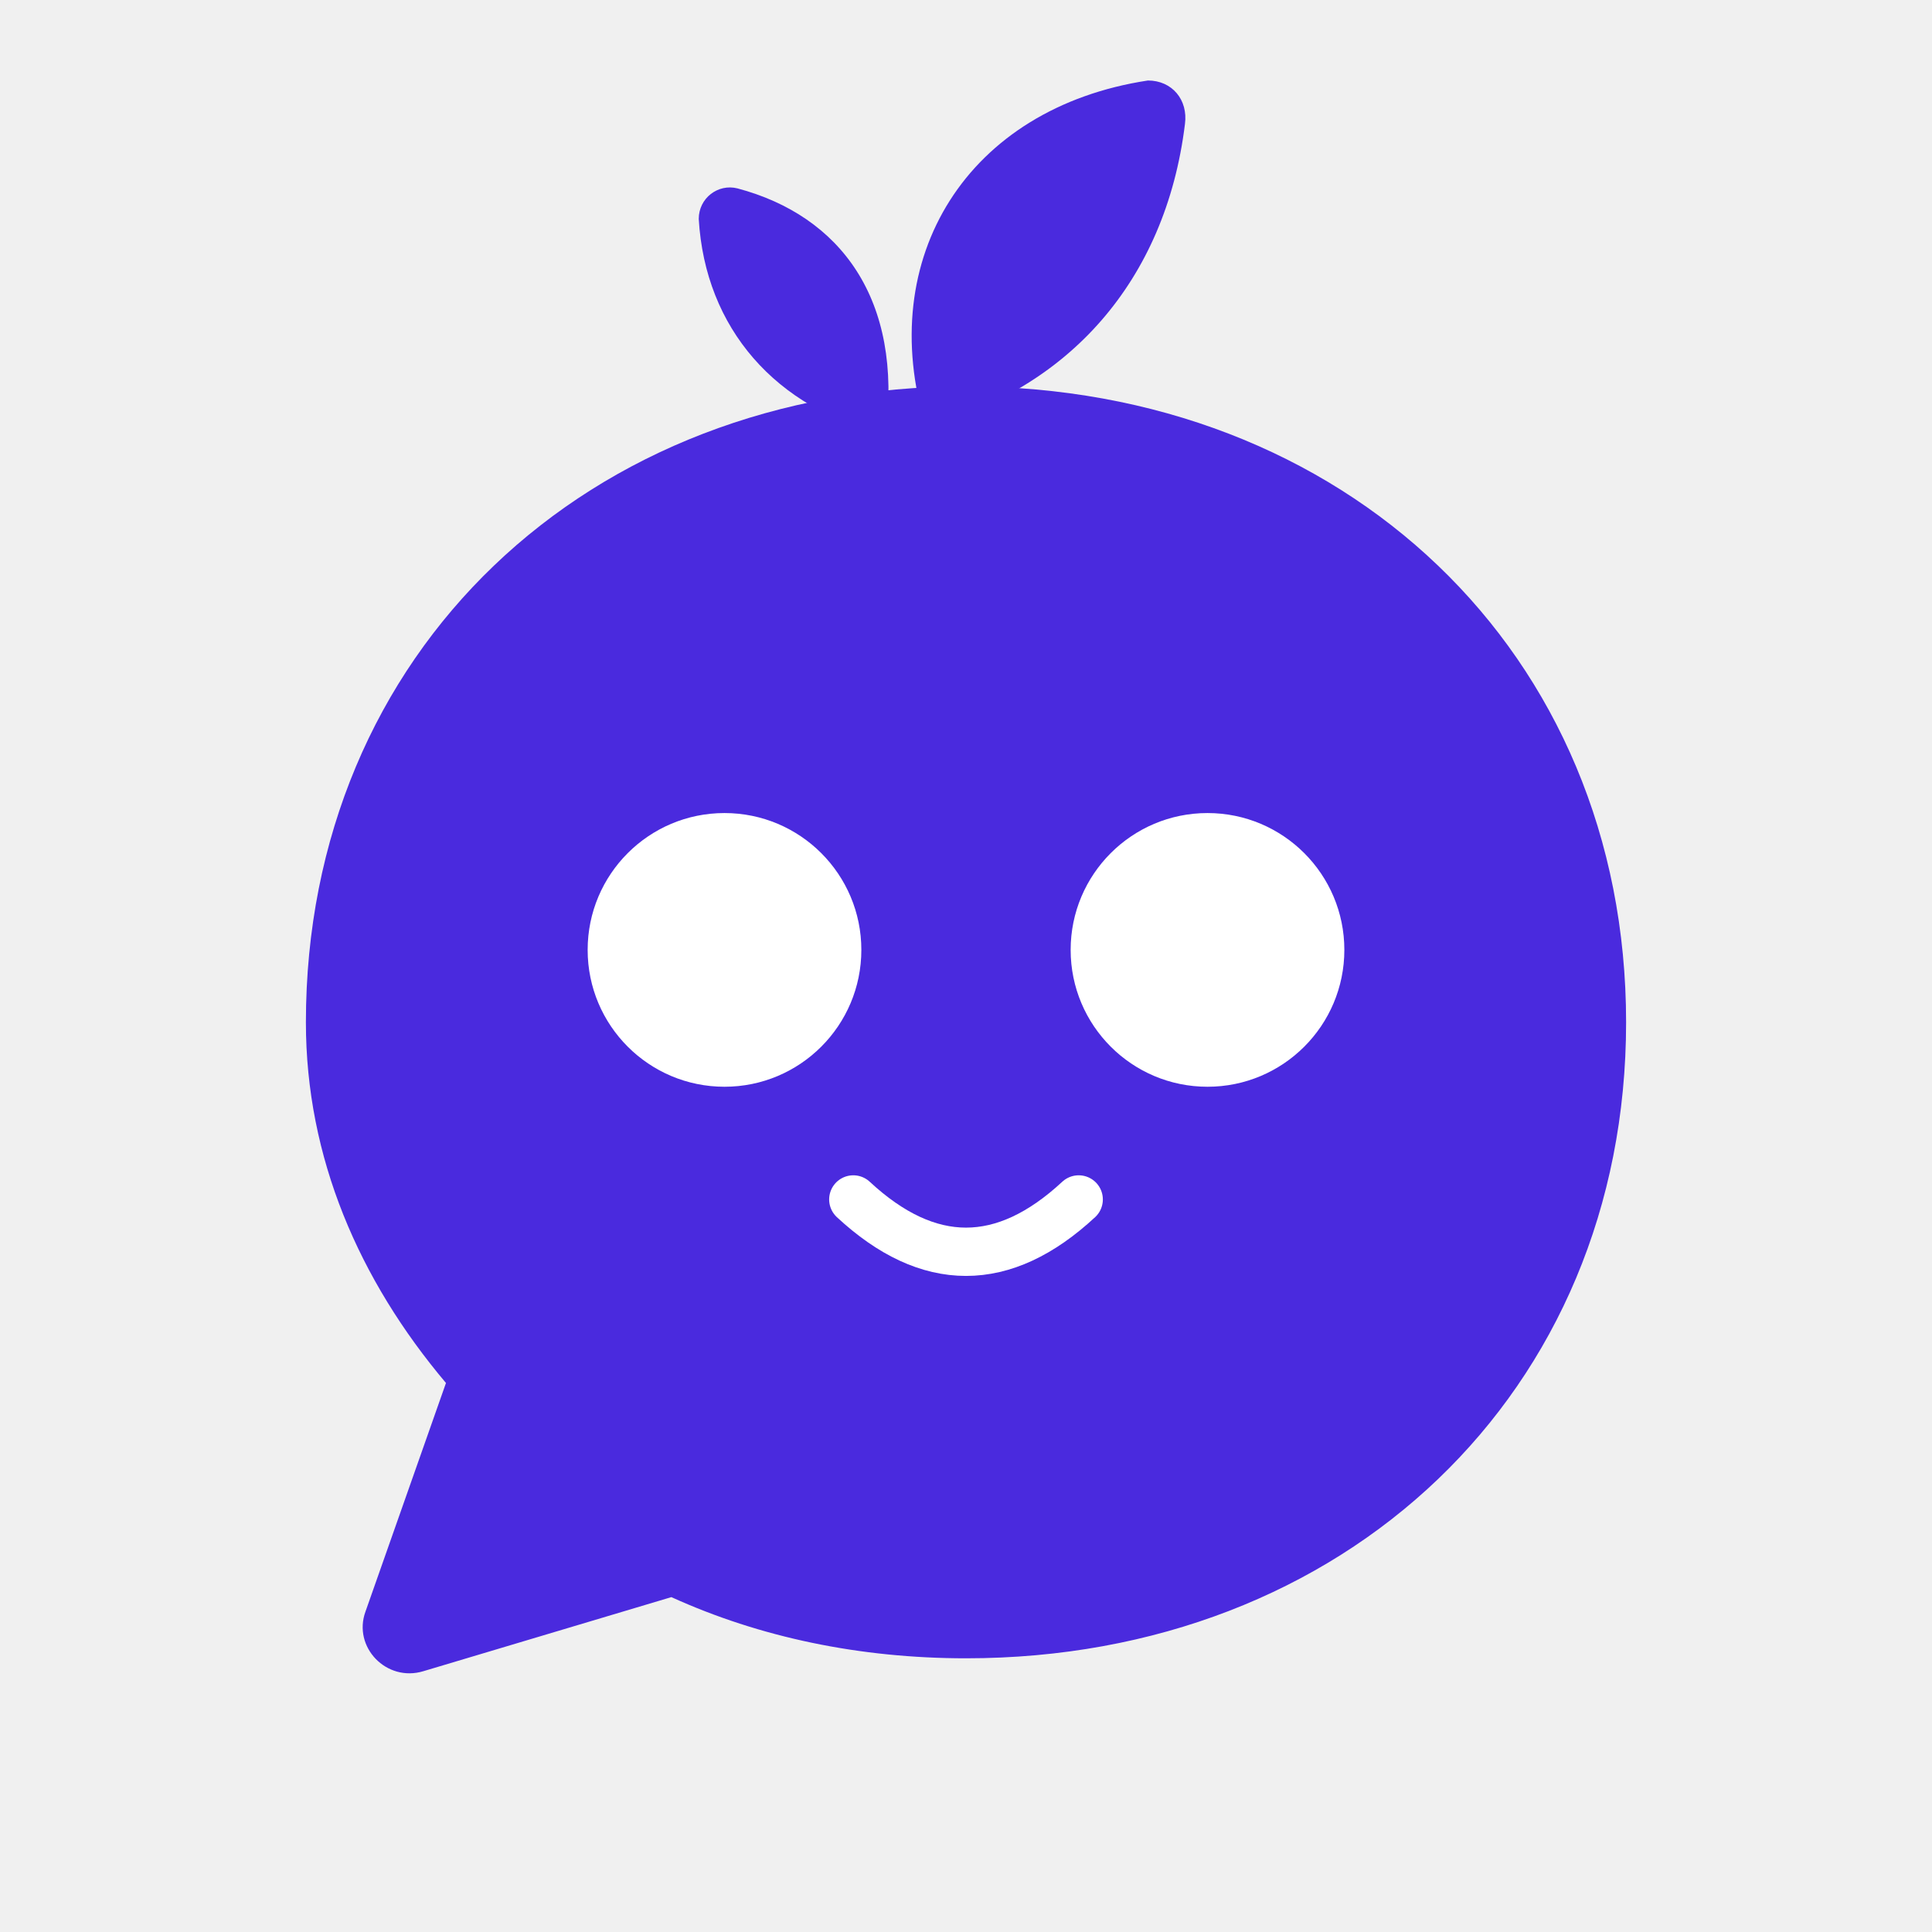
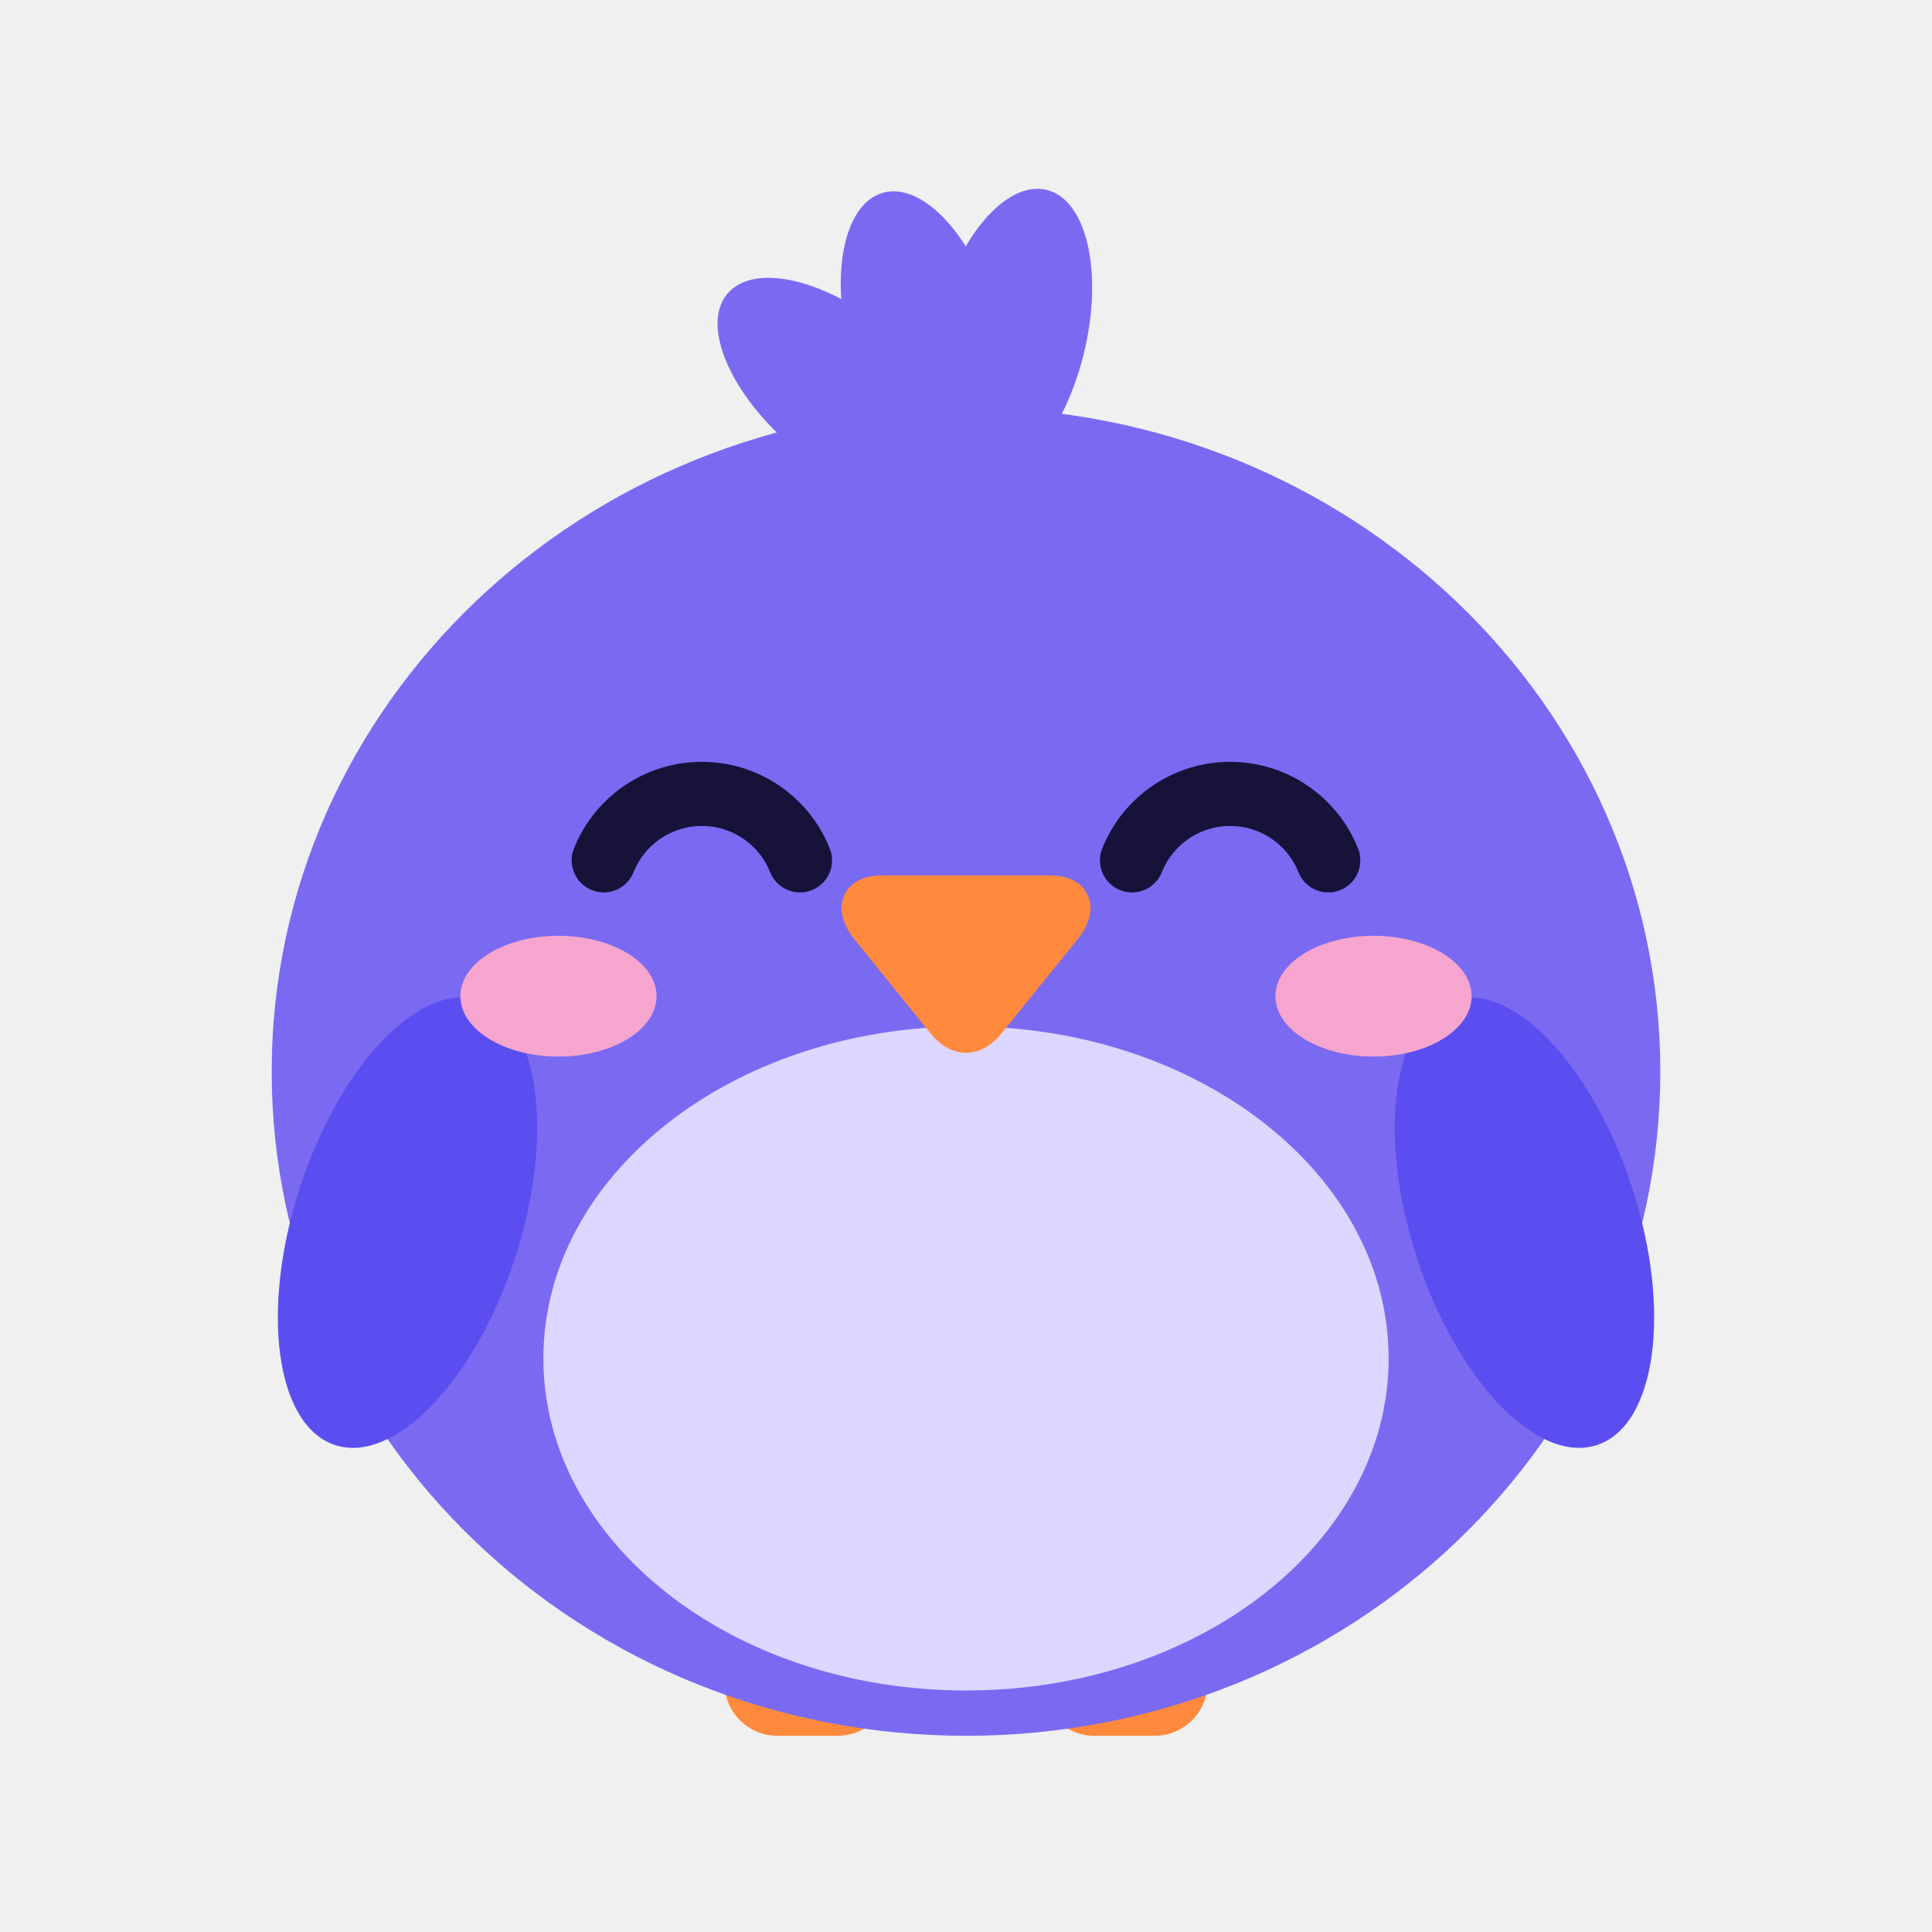
- <svg xmlns="http://www.w3.org/2000/svg" viewBox="0 0 120 120" width="120" height="120">
-   <path d="M55 27c-6.800-1.600-11.200-6.600-11.600-13.400 0-1.300 1.200-2.200 2.400-1.900 6.400 1.700 10.300 6.900 9.200 15.300z" fill="#4a2ade" />
-   <path d="M57.500 26.500c-3.200-10.500 2.600-19.800 13.800-21.500 1.500 0 2.500 1.200 2.300 2.700-1.200 9.800-7.300 16.500-16.100 18.800z" fill="#4a2ade" />
-   <path d="M60 24c23.5 0 41 16.5 41 39.5S83.5 103 60 103c-6.6 0-12.8-1.3-18.3-3.8l-15.4 4.6c-2.3.7-4.4-1.5-3.6-3.7l5-14.2C22.300 79.500 19 71.900 19 63.500 19 40.500 36.500 24 60 24z" fill="#4a2ade" />
-   <circle cx="45" cy="59" r="8.500" fill="#ffffff" />
-   <circle cx="75" cy="59" r="8.500" fill="#ffffff" />
-   <path d="M53 74.500q7 6.500 14 0" fill="none" stroke="#ffffff" stroke-width="3" stroke-linecap="round" />
+ <svg xmlns="http://www.w3.org/2000/svg" viewBox="0 0 256 256" width="256" height="256" role="img">
+   <g fill="#7a6af2" transform="rotate(-16 128 64)">
+     <ellipse cx="128" cy="44" rx="10" ry="20" />
+     <g transform="rotate(-34 128 66)">
+       <ellipse cx="128" cy="44" rx="10" ry="20" />
+     </g>
+     <g transform="rotate(30 128 66)">
+       <ellipse cx="128" cy="44" rx="10" ry="20" />
+     </g>
+   </g>
+   <g fill="#ff8a3d">
+     <rect x="96" y="216" width="22" height="14" rx="7" />
+     <rect x="138" y="216" width="22" height="14" rx="7" />
+   </g>
+   <g fill="#7a6af2">
+     <ellipse cx="128" cy="142" rx="92" ry="88" />
+   </g>
+   <ellipse cx="128" cy="180" rx="56" ry="44" fill="#ddd6fe" />
+   <g fill="#5b4ef0">
+     <ellipse cx="54" cy="162" rx="15" ry="31" transform="rotate(18 54 162)" />
+     <ellipse cx="202" cy="162" rx="15" ry="31" transform="rotate(-18 202 162)" />
+   </g>
+   <g fill="#f6a5cf">
+     <ellipse cx="74" cy="132" rx="13" ry="8" />
+     <ellipse cx="182" cy="132" rx="13" ry="8" />
+   </g>
+   <path d="M80 114 A14 14 0 0 1 106 114" fill="none" stroke="#17123a" stroke-width="8.5" stroke-linecap="round" />
+   <path d="M150 114 A14 14 0 0 1 176 114" fill="none" stroke="#17123a" stroke-width="8.5" stroke-linecap="round" />
+   <path d="M117 119 H139 Q143 119 140.6 122.4 L130.4 135 Q128 138 125.6 135 L115.4 122.4 Q113 119 117 119 Z" fill="#ff8a3d" stroke="#ff8a3d" stroke-width="6" stroke-linejoin="round" />
</svg>
